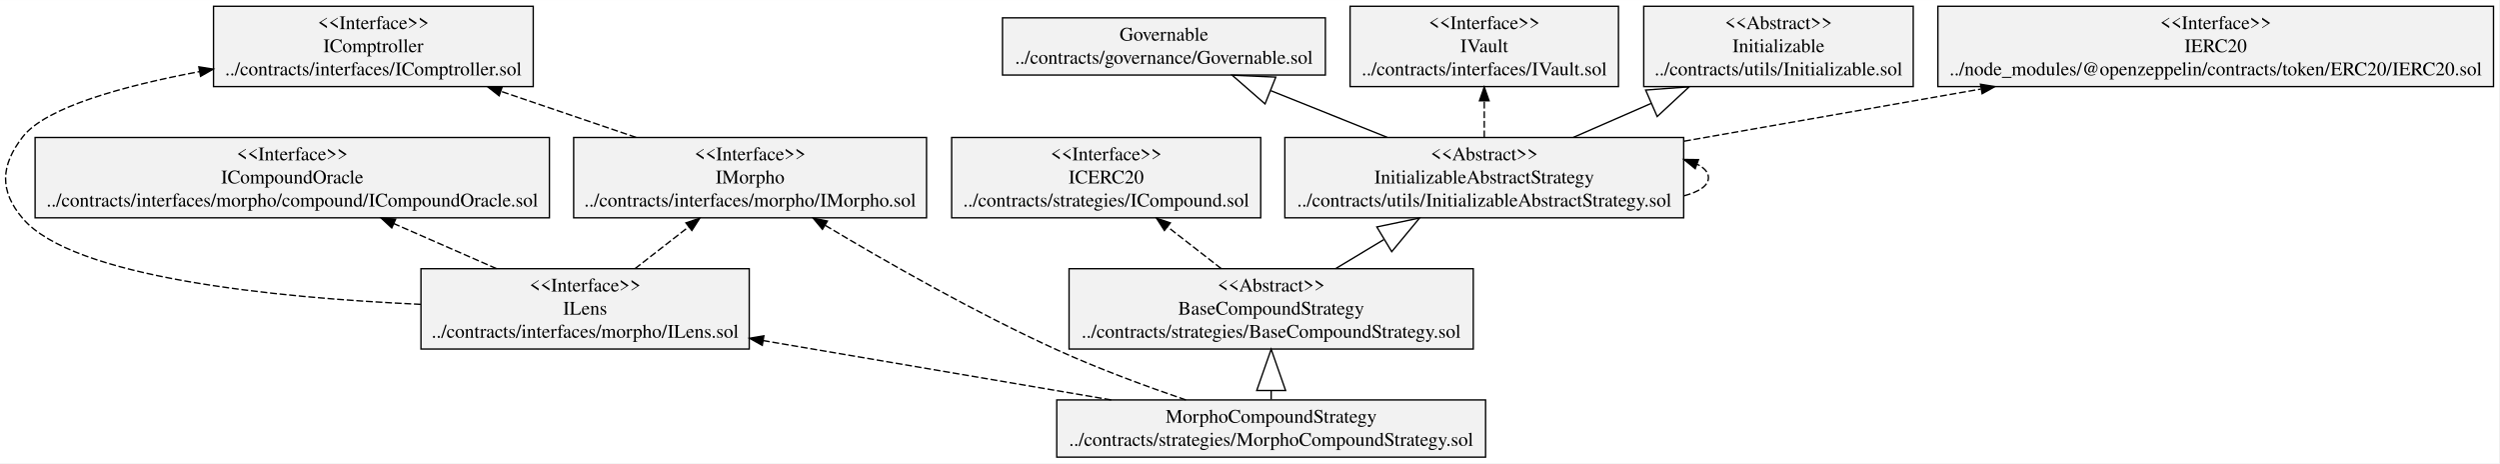
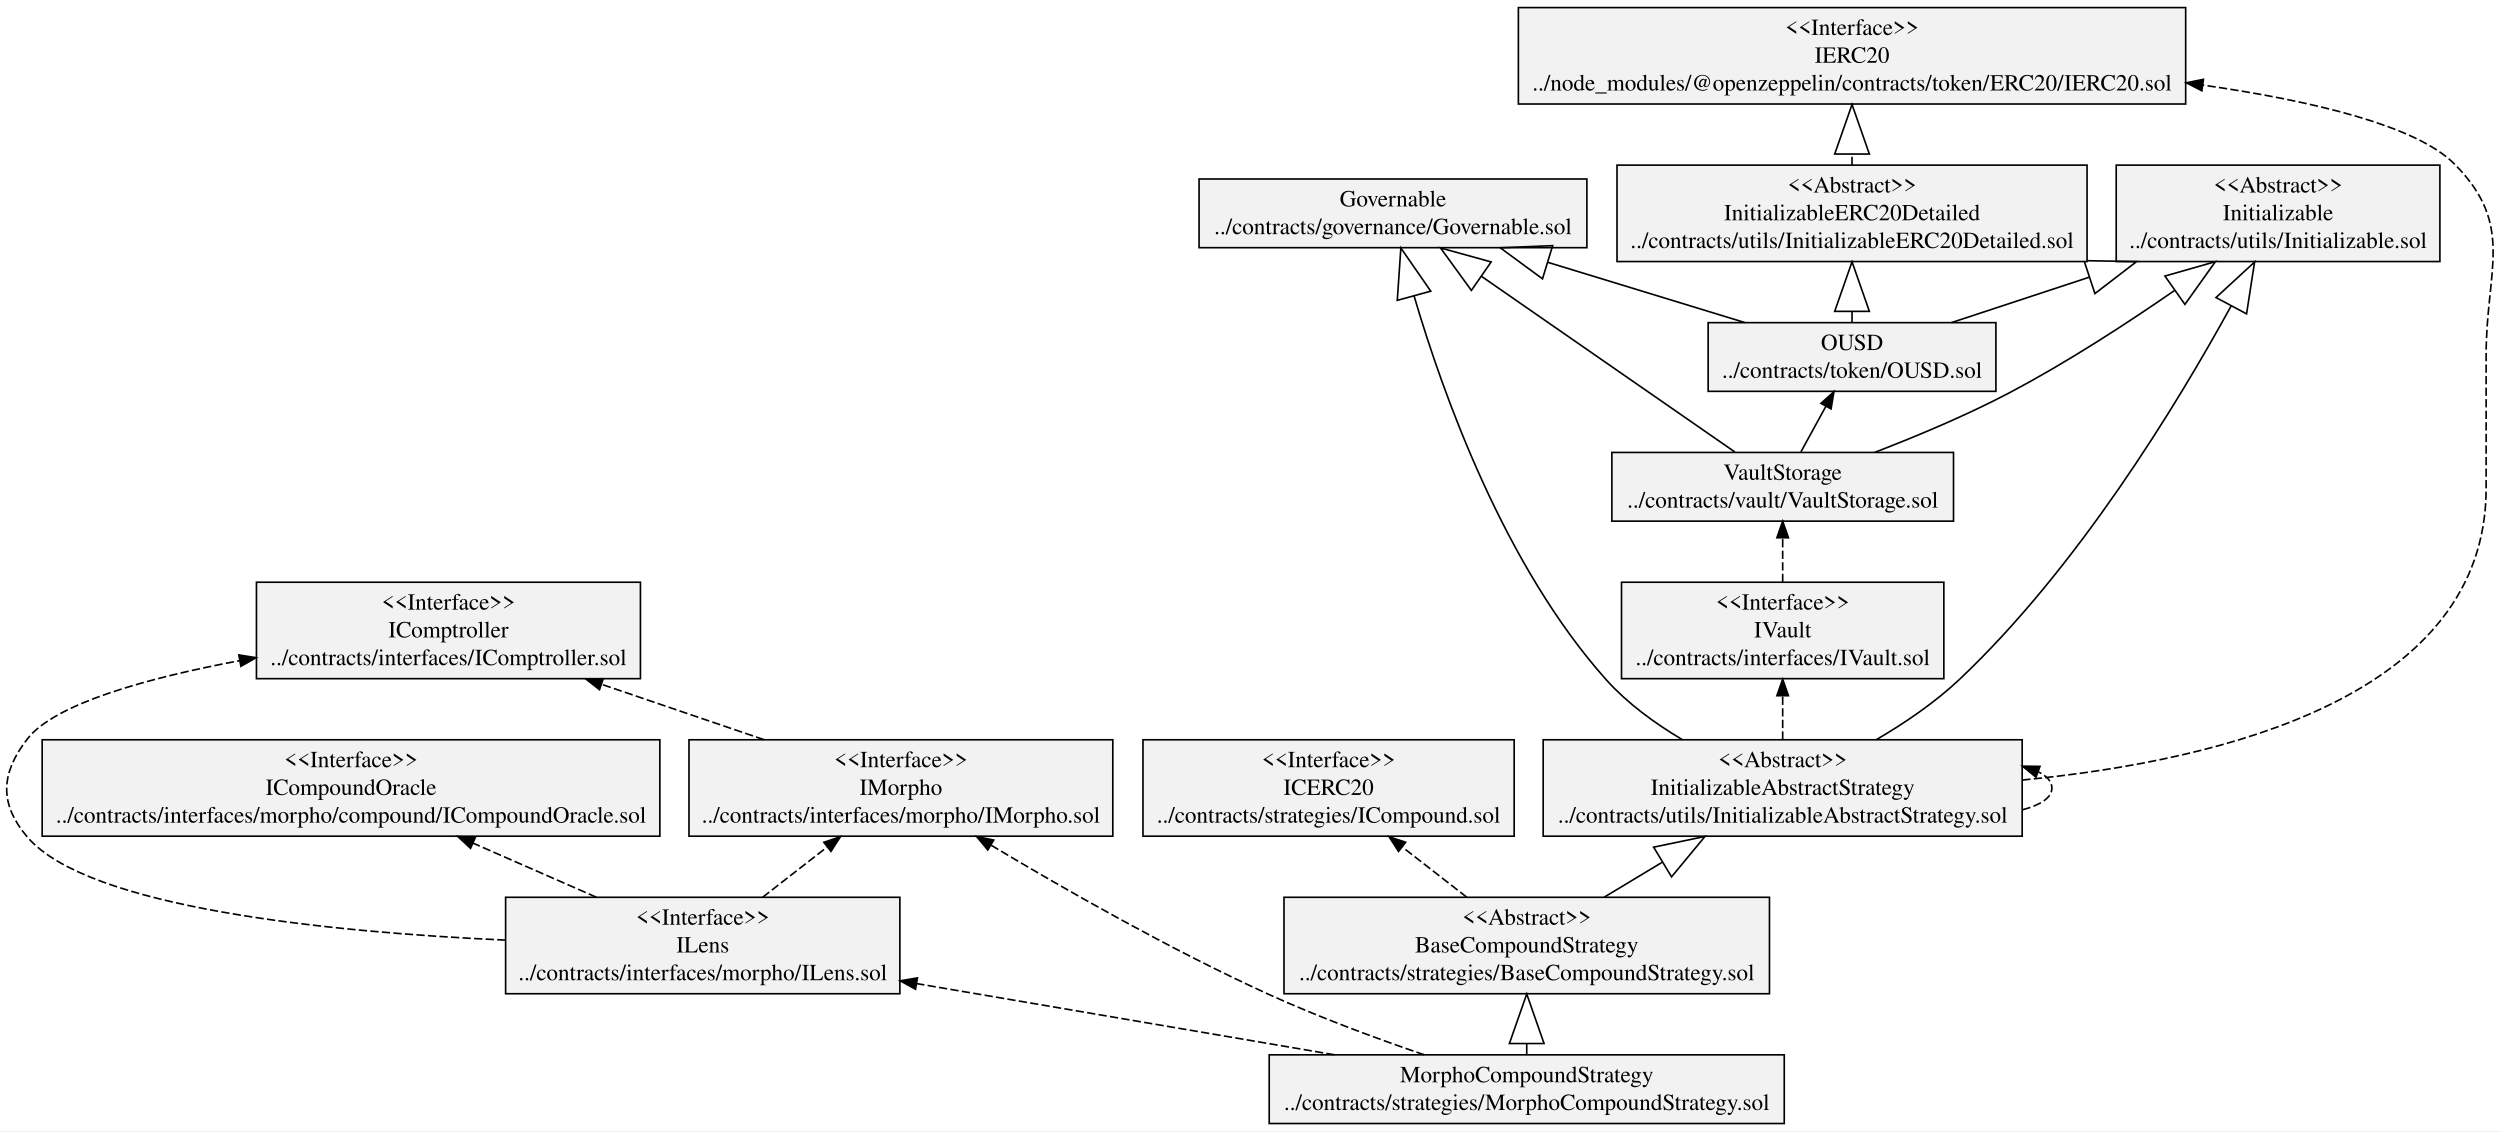
- <svg xmlns="http://www.w3.org/2000/svg" width="1818pt" height="337pt" viewBox="0.00 0.00 1817.62 336.80">
-   <g id="graph0" class="graph" transform="scale(1 1) rotate(0) translate(4 332.8)">
-     <polygon fill="white" stroke="transparent" points="-4,4 -4,-332.8 1813.62,-332.8 1813.62,4 -4,4" />
+ <svg xmlns="http://www.w3.org/2000/svg" width="1514pt" height="685pt" viewBox="0.00 0.00 1513.97 684.80">
+   <g id="graph0" class="graph" transform="scale(1 1) rotate(0) translate(4 680.8)">
+     <polygon fill="white" stroke="transparent" points="-4,4 -4,-680.8 1509.97,-680.8 1509.97,4 -4,4" />
    <g id="node1" class="node">
-       <polygon fill="#f2f2f2" stroke="black" points="725.14,-278.3 725.14,-319.9 960,-319.9 960,-278.3 725.14,-278.3" />
-       <text text-anchor="middle" x="842.57" y="-303.3" font-family="Times,serif" font-size="14.00">Governable</text>
-       <text text-anchor="middle" x="842.57" y="-286.5" font-family="Times,serif" font-size="14.00">../contracts/governance/Governable.sol</text>
+       <polygon fill="#f2f2f2" stroke="black" points="722.14,-530.9 722.14,-572.5 957,-572.5 957,-530.9 722.14,-530.9" />
+       <text text-anchor="middle" x="839.57" y="-555.9" font-family="Times,serif" font-size="14.00">Governable</text>
+       <text text-anchor="middle" x="839.57" y="-539.1" font-family="Times,serif" font-size="14.00">../contracts/governance/Governable.sol</text>
    </g>
    <g id="node2" class="node">
      <polygon fill="#f2f2f2" stroke="black" points="151.3,-269.9 151.3,-328.3 383.84,-328.3 383.84,-269.9 151.3,-269.9" />
      <text text-anchor="middle" x="267.57" y="-311.7" font-family="Times,serif" font-size="14.00">&lt;&lt;Interface&gt;&gt;</text>
      <text text-anchor="middle" x="267.57" y="-294.9" font-family="Times,serif" font-size="14.00">IComptroller</text>
      <text text-anchor="middle" x="267.57" y="-278.1" font-family="Times,serif" font-size="14.00">../contracts/interfaces/IComptroller.sol</text>
    </g>
    <g id="node3" class="node">
      <polygon fill="#f2f2f2" stroke="black" points="977.96,-269.9 977.96,-328.3 1173.17,-328.3 1173.17,-269.9 977.96,-269.9" />
      <text text-anchor="middle" x="1075.57" y="-311.7" font-family="Times,serif" font-size="14.00">&lt;&lt;Interface&gt;&gt;</text>
      <text text-anchor="middle" x="1075.57" y="-294.9" font-family="Times,serif" font-size="14.00">IVault</text>
      <text text-anchor="middle" x="1075.57" y="-278.1" font-family="Times,serif" font-size="14.00">../contracts/interfaces/IVault.sol</text>
    </g>
+     <g id="node14" class="node">
+       <polygon fill="#f2f2f2" stroke="black" points="972.12,-365.3 972.12,-406.9 1179.02,-406.9 1179.02,-365.3 972.12,-365.3" />
+       <text text-anchor="middle" x="1075.57" y="-390.3" font-family="Times,serif" font-size="14.00">VaultStorage</text>
+       <text text-anchor="middle" x="1075.57" y="-373.5" font-family="Times,serif" font-size="14.00">../contracts/vault/VaultStorage.sol</text>
+     </g>
+     <g id="edge1" class="edge">
+       <path fill="none" stroke="black" stroke-dasharray="5,2" d="M1075.57,-328.4C1075.57,-336.99 1075.57,-346.44 1075.57,-355.13" />
+       <polygon fill="black" stroke="black" points="1072.07,-355.24 1075.57,-365.24 1079.07,-355.24 1072.07,-355.24" />
+     </g>
    <g id="node4" class="node">
      <polygon fill="#f2f2f2" stroke="black" points="302.19,-79.1 302.19,-137.5 540.95,-137.5 540.95,-79.1 302.19,-79.1" />
      <text text-anchor="middle" x="421.57" y="-120.9" font-family="Times,serif" font-size="14.00">&lt;&lt;Interface&gt;&gt;</text>
      <text text-anchor="middle" x="421.57" y="-104.1" font-family="Times,serif" font-size="14.00">ILens</text>
      <text text-anchor="middle" x="421.57" y="-87.3" font-family="Times,serif" font-size="14.00">../contracts/interfaces/morpho/ILens.sol</text>
    </g>
-     <g id="edge2" class="edge">
+     <g id="edge3" class="edge">
      <path fill="none" stroke="black" stroke-dasharray="5,2" d="M302.08,-111.58C194.98,-116.45 49.25,-131.06 12.57,-174 -4.58,-194.07 -3.64,-212.56 12.57,-233.4 29.27,-254.87 85.62,-270.36 141.12,-280.8" />
      <polygon fill="black" stroke="black" points="140.63,-284.27 151.1,-282.62 141.89,-277.38 140.63,-284.27" />
    </g>
    <g id="node5" class="node">
      <polygon fill="#f2f2f2" stroke="black" points="413.24,-174.5 413.24,-232.9 669.9,-232.9 669.9,-174.5 413.24,-174.5" />
      <text text-anchor="middle" x="541.57" y="-216.3" font-family="Times,serif" font-size="14.00">&lt;&lt;Interface&gt;&gt;</text>
      <text text-anchor="middle" x="541.57" y="-199.5" font-family="Times,serif" font-size="14.00">IMorpho</text>
      <text text-anchor="middle" x="541.57" y="-182.7" font-family="Times,serif" font-size="14.00">../contracts/interfaces/morpho/IMorpho.sol</text>
    </g>
-     <g id="edge1" class="edge">
+     <g id="edge2" class="edge">
      <path fill="none" stroke="black" stroke-dasharray="5,2" d="M457.9,-137.58C470.12,-147.09 483.9,-157.82 496.7,-167.78" />
      <polygon fill="black" stroke="black" points="494.91,-170.82 504.95,-174.2 499.21,-165.29 494.91,-170.82" />
    </g>
    <g id="node6" class="node">
      <polygon fill="#f2f2f2" stroke="black" points="21.53,-174.5 21.53,-232.9 395.6,-232.9 395.6,-174.5 21.53,-174.5" />
      <text text-anchor="middle" x="208.57" y="-216.3" font-family="Times,serif" font-size="14.00">&lt;&lt;Interface&gt;&gt;</text>
      <text text-anchor="middle" x="208.57" y="-199.5" font-family="Times,serif" font-size="14.00">ICompoundOracle</text>
      <text text-anchor="middle" x="208.57" y="-182.7" font-family="Times,serif" font-size="14.00">../contracts/interfaces/morpho/compound/ICompoundOracle.sol</text>
    </g>
-     <g id="edge3" class="edge">
+     <g id="edge4" class="edge">
      <path fill="none" stroke="black" stroke-dasharray="5,2" d="M357.08,-137.58C333.52,-147.91 306.69,-159.67 282.38,-170.33" />
      <polygon fill="black" stroke="black" points="280.95,-167.14 273.2,-174.36 283.76,-173.55 280.95,-167.14" />
    </g>
-     <g id="edge4" class="edge">
+     <g id="edge5" class="edge">
      <path fill="none" stroke="black" stroke-dasharray="5,2" d="M458.62,-232.98C427.64,-243.54 392.27,-255.59 360.46,-266.43" />
      <polygon fill="black" stroke="black" points="359.05,-263.22 350.71,-269.76 361.31,-269.84 359.05,-263.22" />
    </g>
    <g id="node7" class="node">
      <polygon fill="#f2f2f2" stroke="black" points="773.57,-79.1 773.57,-137.5 1067.57,-137.5 1067.57,-79.1 773.57,-79.1" />
      <text text-anchor="middle" x="920.57" y="-120.9" font-family="Times,serif" font-size="14.00">&lt;&lt;Abstract&gt;&gt;</text>
      <text text-anchor="middle" x="920.57" y="-104.1" font-family="Times,serif" font-size="14.00">BaseCompoundStrategy</text>
      <text text-anchor="middle" x="920.57" y="-87.3" font-family="Times,serif" font-size="14.00">../contracts/strategies/BaseCompoundStrategy.sol</text>
    </g>
    <g id="node8" class="node">
      <polygon fill="#f2f2f2" stroke="black" points="688.17,-174.5 688.17,-232.9 912.97,-232.9 912.97,-174.5 688.17,-174.5" />
      <text text-anchor="middle" x="800.57" y="-216.3" font-family="Times,serif" font-size="14.00">&lt;&lt;Interface&gt;&gt;</text>
      <text text-anchor="middle" x="800.57" y="-199.5" font-family="Times,serif" font-size="14.00">ICERC20</text>
      <text text-anchor="middle" x="800.57" y="-182.7" font-family="Times,serif" font-size="14.00">../contracts/strategies/ICompound.sol</text>
    </g>
-     <g id="edge6" class="edge">
+     <g id="edge7" class="edge">
      <path fill="none" stroke="black" stroke-dasharray="5,2" d="M884.24,-137.58C872.02,-147.09 858.23,-157.82 845.43,-167.78" />
      <polygon fill="black" stroke="black" points="842.93,-165.29 837.19,-174.2 847.23,-170.82 842.93,-165.29" />
    </g>
-     <g id="node11" class="node">
+     <g id="node12" class="node">
      <polygon fill="#f2f2f2" stroke="black" points="930.52,-174.5 930.52,-232.9 1220.61,-232.9 1220.61,-174.5 930.52,-174.5" />
      <text text-anchor="middle" x="1075.57" y="-216.3" font-family="Times,serif" font-size="14.00">&lt;&lt;Abstract&gt;&gt;</text>
      <text text-anchor="middle" x="1075.57" y="-199.5" font-family="Times,serif" font-size="14.00">InitializableAbstractStrategy</text>
      <text text-anchor="middle" x="1075.57" y="-182.7" font-family="Times,serif" font-size="14.00">../contracts/utils/InitializableAbstractStrategy.sol</text>
    </g>
-     <g id="edge5" class="edge">
+     <g id="edge6" class="edge">
      <path fill="none" stroke="black" d="M967.49,-137.58C978.52,-144.22 990.53,-151.46 1002.41,-158.61" />
      <polygon fill="none" stroke="black" points="997.42,-167.87 1028.53,-174.36 1008.26,-149.88 997.42,-167.87" />
    </g>
    <g id="node9" class="node">
      <polygon fill="#f2f2f2" stroke="black" points="764.62,-0.5 764.62,-42.1 1076.52,-42.1 1076.52,-0.5 764.62,-0.5" />
      <text text-anchor="middle" x="920.57" y="-25.5" font-family="Times,serif" font-size="14.00">MorphoCompoundStrategy</text>
      <text text-anchor="middle" x="920.57" y="-8.7" font-family="Times,serif" font-size="14.00">../contracts/strategies/MorphoCompoundStrategy.sol</text>
    </g>
-     <g id="edge9" class="edge">
+     <g id="edge10" class="edge">
      <path fill="none" stroke="black" stroke-dasharray="5,2" d="M804.2,-42.12C728.39,-55.04 629.39,-71.9 551.08,-85.24" />
      <polygon fill="black" stroke="black" points="550.42,-81.8 541.15,-86.93 551.6,-88.7 550.42,-81.8" />
    </g>
-     <g id="edge8" class="edge">
+     <g id="edge9" class="edge">
      <path fill="none" stroke="black" stroke-dasharray="5,2" d="M858.53,-42.11C829.55,-52.02 794.84,-64.82 764.57,-78.6 705.21,-105.61 640.39,-142.59 596.01,-169.14" />
      <polygon fill="black" stroke="black" points="594.19,-166.15 587.42,-174.3 597.79,-172.15 594.19,-166.15" />
    </g>
-     <g id="edge7" class="edge">
+     <g id="edge8" class="edge">
      <path fill="none" stroke="black" d="M920.57,-42.44C920.57,-44.49 920.57,-46.63 920.57,-48.83" />
      <polygon fill="none" stroke="black" points="910.07,-48.94 920.57,-78.94 931.07,-48.94 910.07,-48.94" />
    </g>
    <g id="node10" class="node">
-       <polygon fill="#f2f2f2" stroke="black" points="1191.56,-269.9 1191.56,-328.3 1387.57,-328.3 1387.57,-269.9 1191.56,-269.9" />
-       <text text-anchor="middle" x="1289.57" y="-311.7" font-family="Times,serif" font-size="14.00">&lt;&lt;Abstract&gt;&gt;</text>
-       <text text-anchor="middle" x="1289.57" y="-294.9" font-family="Times,serif" font-size="14.00">Initializable</text>
-       <text text-anchor="middle" x="1289.57" y="-278.1" font-family="Times,serif" font-size="14.00">../contracts/utils/Initializable.sol</text>
+       <polygon fill="#f2f2f2" stroke="black" points="1030.44,-443.9 1030.44,-485.5 1204.7,-485.5 1204.7,-443.9 1030.44,-443.9" />
+       <text text-anchor="middle" x="1117.57" y="-468.9" font-family="Times,serif" font-size="14.00">OUSD</text>
+       <text text-anchor="middle" x="1117.57" y="-452.1" font-family="Times,serif" font-size="14.00">../contracts/token/OUSD.sol</text>
+     </g>
+     <g id="edge13" class="edge">
+       <path fill="none" stroke="black" d="M1052.74,-485.52C1017.2,-496.39 972.5,-510.05 933.23,-522.06" />
+       <polygon fill="none" stroke="black" points="930.12,-512.03 904.5,-530.85 936.26,-532.12 930.12,-512.03" />
+     </g>
+     <g id="node11" class="node">
+       <polygon fill="#f2f2f2" stroke="black" points="1277.56,-522.5 1277.56,-580.9 1473.57,-580.9 1473.57,-522.5 1277.56,-522.5" />
+       <text text-anchor="middle" x="1375.57" y="-564.3" font-family="Times,serif" font-size="14.00">&lt;&lt;Abstract&gt;&gt;</text>
+       <text text-anchor="middle" x="1375.57" y="-547.5" font-family="Times,serif" font-size="14.00">Initializable</text>
+       <text text-anchor="middle" x="1375.57" y="-530.7" font-family="Times,serif" font-size="14.00">../contracts/utils/Initializable.sol</text>
    </g>
    <g id="edge11" class="edge">
-       <path fill="none" stroke="black" d="M1005.03,-232.98C978.27,-243.7 947.67,-255.97 920.29,-266.95" />
-       <polygon fill="none" stroke="black" points="916.12,-257.31 892.18,-278.21 923.93,-276.8 916.12,-257.31" />
+       <path fill="none" stroke="black" d="M1177.73,-485.52C1202.62,-493.72 1232.33,-503.51 1261.08,-512.98" />
+       <polygon fill="none" stroke="black" points="1258.08,-523.05 1289.86,-522.46 1264.65,-503.1 1258.08,-523.05" />
    </g>
-     <g id="edge14" class="edge">
+     <g id="node13" class="node">
+       <polygon fill="#f2f2f2" stroke="black" points="975.24,-522.5 975.24,-580.9 1259.9,-580.9 1259.9,-522.5 975.24,-522.5" />
+       <text text-anchor="middle" x="1117.57" y="-564.3" font-family="Times,serif" font-size="14.00">&lt;&lt;Abstract&gt;&gt;</text>
+       <text text-anchor="middle" x="1117.57" y="-547.5" font-family="Times,serif" font-size="14.00">InitializableERC20Detailed</text>
+       <text text-anchor="middle" x="1117.57" y="-530.7" font-family="Times,serif" font-size="14.00">../contracts/utils/InitializableERC20Detailed.sol</text>
+     </g>
+     <g id="edge12" class="edge">
+       <path fill="none" stroke="black" d="M1117.57,-485.84C1117.57,-487.89 1117.57,-490.03 1117.57,-492.23" />
+       <polygon fill="none" stroke="black" points="1107.07,-492.34 1117.57,-522.34 1128.07,-492.34 1107.07,-492.34" />
+     </g>
+     <g id="edge15" class="edge">
+       <path fill="none" stroke="black" d="M1014.79,-232.97C998.28,-242.77 981.43,-254.98 968.57,-269.4 907.15,-338.25 870.08,-441.31 852.33,-501.7" />
+       <polygon fill="none" stroke="black" points="842.18,-499.01 844.34,-530.72 862.43,-504.58 842.18,-499.01" />
+     </g>
+     <g id="edge18" class="edge">
      <path fill="none" stroke="black" stroke-dasharray="5,2" d="M1075.57,-232.98C1075.57,-241.31 1075.57,-250.58 1075.57,-259.45" />
      <polygon fill="black" stroke="black" points="1072.07,-259.6 1075.57,-269.6 1079.07,-259.6 1072.07,-259.6" />
    </g>
-     <g id="edge10" class="edge">
-       <path fill="none" stroke="black" d="M1140.36,-232.98C1158.19,-240.76 1177.88,-249.35 1196.95,-257.68" />
-       <polygon fill="none" stroke="black" points="1192.94,-267.38 1224.63,-269.76 1201.34,-248.13 1192.94,-267.38" />
+     <g id="edge14" class="edge">
+       <path fill="none" stroke="black" d="M1132.33,-232.97C1149.56,-243.08 1167.81,-255.47 1182.57,-269.4 1254,-336.84 1313.88,-434.97 1347.2,-495.71" />
+       <polygon fill="none" stroke="black" points="1337.97,-500.71 1361.36,-522.23 1356.49,-490.82 1337.97,-500.71" />
    </g>
-     <g id="edge12" class="edge">
+     <g id="edge16" class="edge">
      <path fill="none" stroke="black" stroke-dasharray="5,2" d="M1220.78,-190.48C1231.82,-193.42 1238.61,-197.82 1238.61,-203.7 1238.61,-207.56 1235.69,-210.78 1230.56,-213.37" />
      <polygon fill="black" stroke="black" points="1228.99,-210.22 1220.78,-216.92 1231.38,-216.8 1228.99,-210.22" />
    </g>
-     <g id="node12" class="node">
-       <polygon fill="#f2f2f2" stroke="black" points="1405.51,-269.9 1405.51,-328.3 1809.62,-328.3 1809.62,-269.9 1405.51,-269.9" />
-       <text text-anchor="middle" x="1607.57" y="-311.7" font-family="Times,serif" font-size="14.00">&lt;&lt;Interface&gt;&gt;</text>
-       <text text-anchor="middle" x="1607.57" y="-294.9" font-family="Times,serif" font-size="14.00">IERC20</text>
-       <text text-anchor="middle" x="1607.57" y="-278.1" font-family="Times,serif" font-size="14.00">../node_modules/@openzeppelin/contracts/token/ERC20/IERC20.sol</text>
+     <g id="node15" class="node">
+       <polygon fill="#f2f2f2" stroke="black" points="915.51,-617.9 915.51,-676.3 1319.62,-676.3 1319.62,-617.9 915.51,-617.9" />
+       <text text-anchor="middle" x="1117.57" y="-659.7" font-family="Times,serif" font-size="14.00">&lt;&lt;Interface&gt;&gt;</text>
+       <text text-anchor="middle" x="1117.57" y="-642.9" font-family="Times,serif" font-size="14.00">IERC20</text>
+       <text text-anchor="middle" x="1117.57" y="-626.1" font-family="Times,serif" font-size="14.00">../node_modules/@openzeppelin/contracts/token/ERC20/IERC20.sol</text>
    </g>
-     <g id="edge13" class="edge">
-       <path fill="none" stroke="black" stroke-dasharray="5,2" d="M1220.94,-230.22C1287.65,-241.93 1367.2,-255.9 1436.75,-268.11" />
-       <polygon fill="black" stroke="black" points="1436.48,-271.62 1446.94,-269.9 1437.69,-264.72 1436.48,-271.62" />
+     <g id="edge17" class="edge">
+       <path fill="none" stroke="black" stroke-dasharray="5,2" d="M1220.68,-208.51C1344.14,-220.42 1501.57,-260.11 1501.57,-385.1 1501.57,-385.1 1501.57,-385.1 1501.57,-465.7 1501.57,-517.81 1519.18,-544.32 1482.57,-581.4 1459.51,-604.75 1396.9,-619.77 1329.9,-629.38" />
+       <polygon fill="black" stroke="black" points="1329.41,-625.91 1319.99,-630.76 1330.38,-632.85 1329.41,-625.91" />
+     </g>
+     <g id="edge19" class="edge">
+       <path fill="none" stroke="black" stroke-dasharray="5,2" d="M1117.57,-580.98C1117.57,-583.06 1117.57,-585.2 1117.57,-587.38" />
+       <polygon fill="none" stroke="black" points="1107.07,-587.6 1117.57,-617.6 1128.07,-587.6 1107.07,-587.6" />
+     </g>
+     <g id="edge21" class="edge">
+       <path fill="none" stroke="black" d="M1046.63,-407.16C1008.49,-433.6 940.66,-480.62 893.05,-513.62" />
+       <polygon fill="none" stroke="black" points="887.05,-505.01 868.37,-530.73 899.01,-522.27 887.05,-505.01" />
+     </g>
+     <g id="edge22" class="edge">
+       <path fill="none" stroke="black" d="M1086.6,-407.23C1091.23,-415.67 1096.7,-425.65 1101.75,-434.85" />
+       <polygon fill="black" stroke="black" points="1098.73,-436.62 1106.61,-443.71 1104.87,-433.26 1098.73,-436.62" />
+     </g>
+     <g id="edge20" class="edge">
+       <path fill="none" stroke="black" d="M1131.44,-407C1157,-416.83 1187.37,-429.56 1213.57,-443.4 1247.59,-461.38 1283.46,-484.64 1312.78,-504.91" />
+       <polygon fill="none" stroke="black" points="1307.05,-513.72 1337.61,-522.44 1319.16,-496.56 1307.05,-513.72" />
    </g>
  </g>
</svg>
